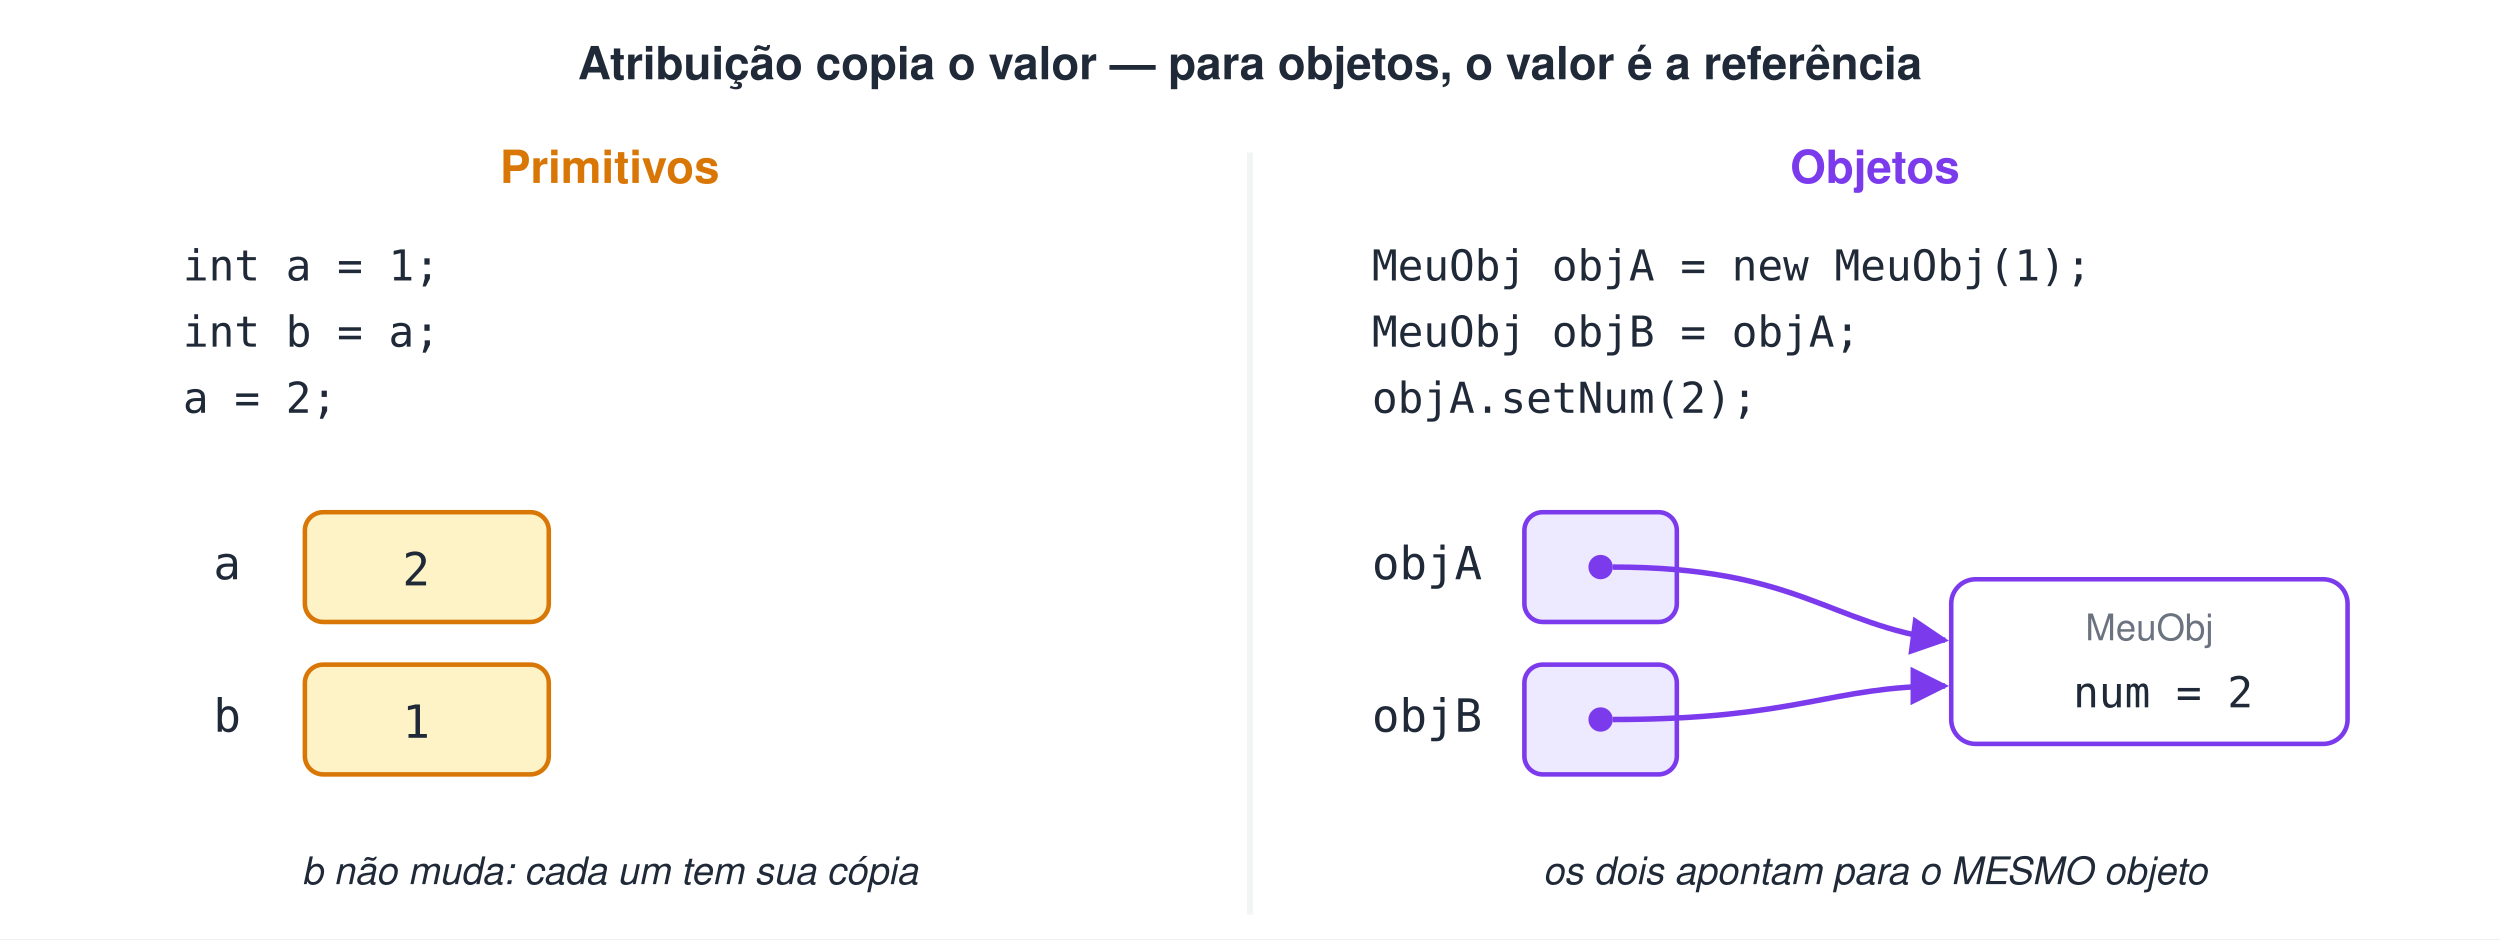
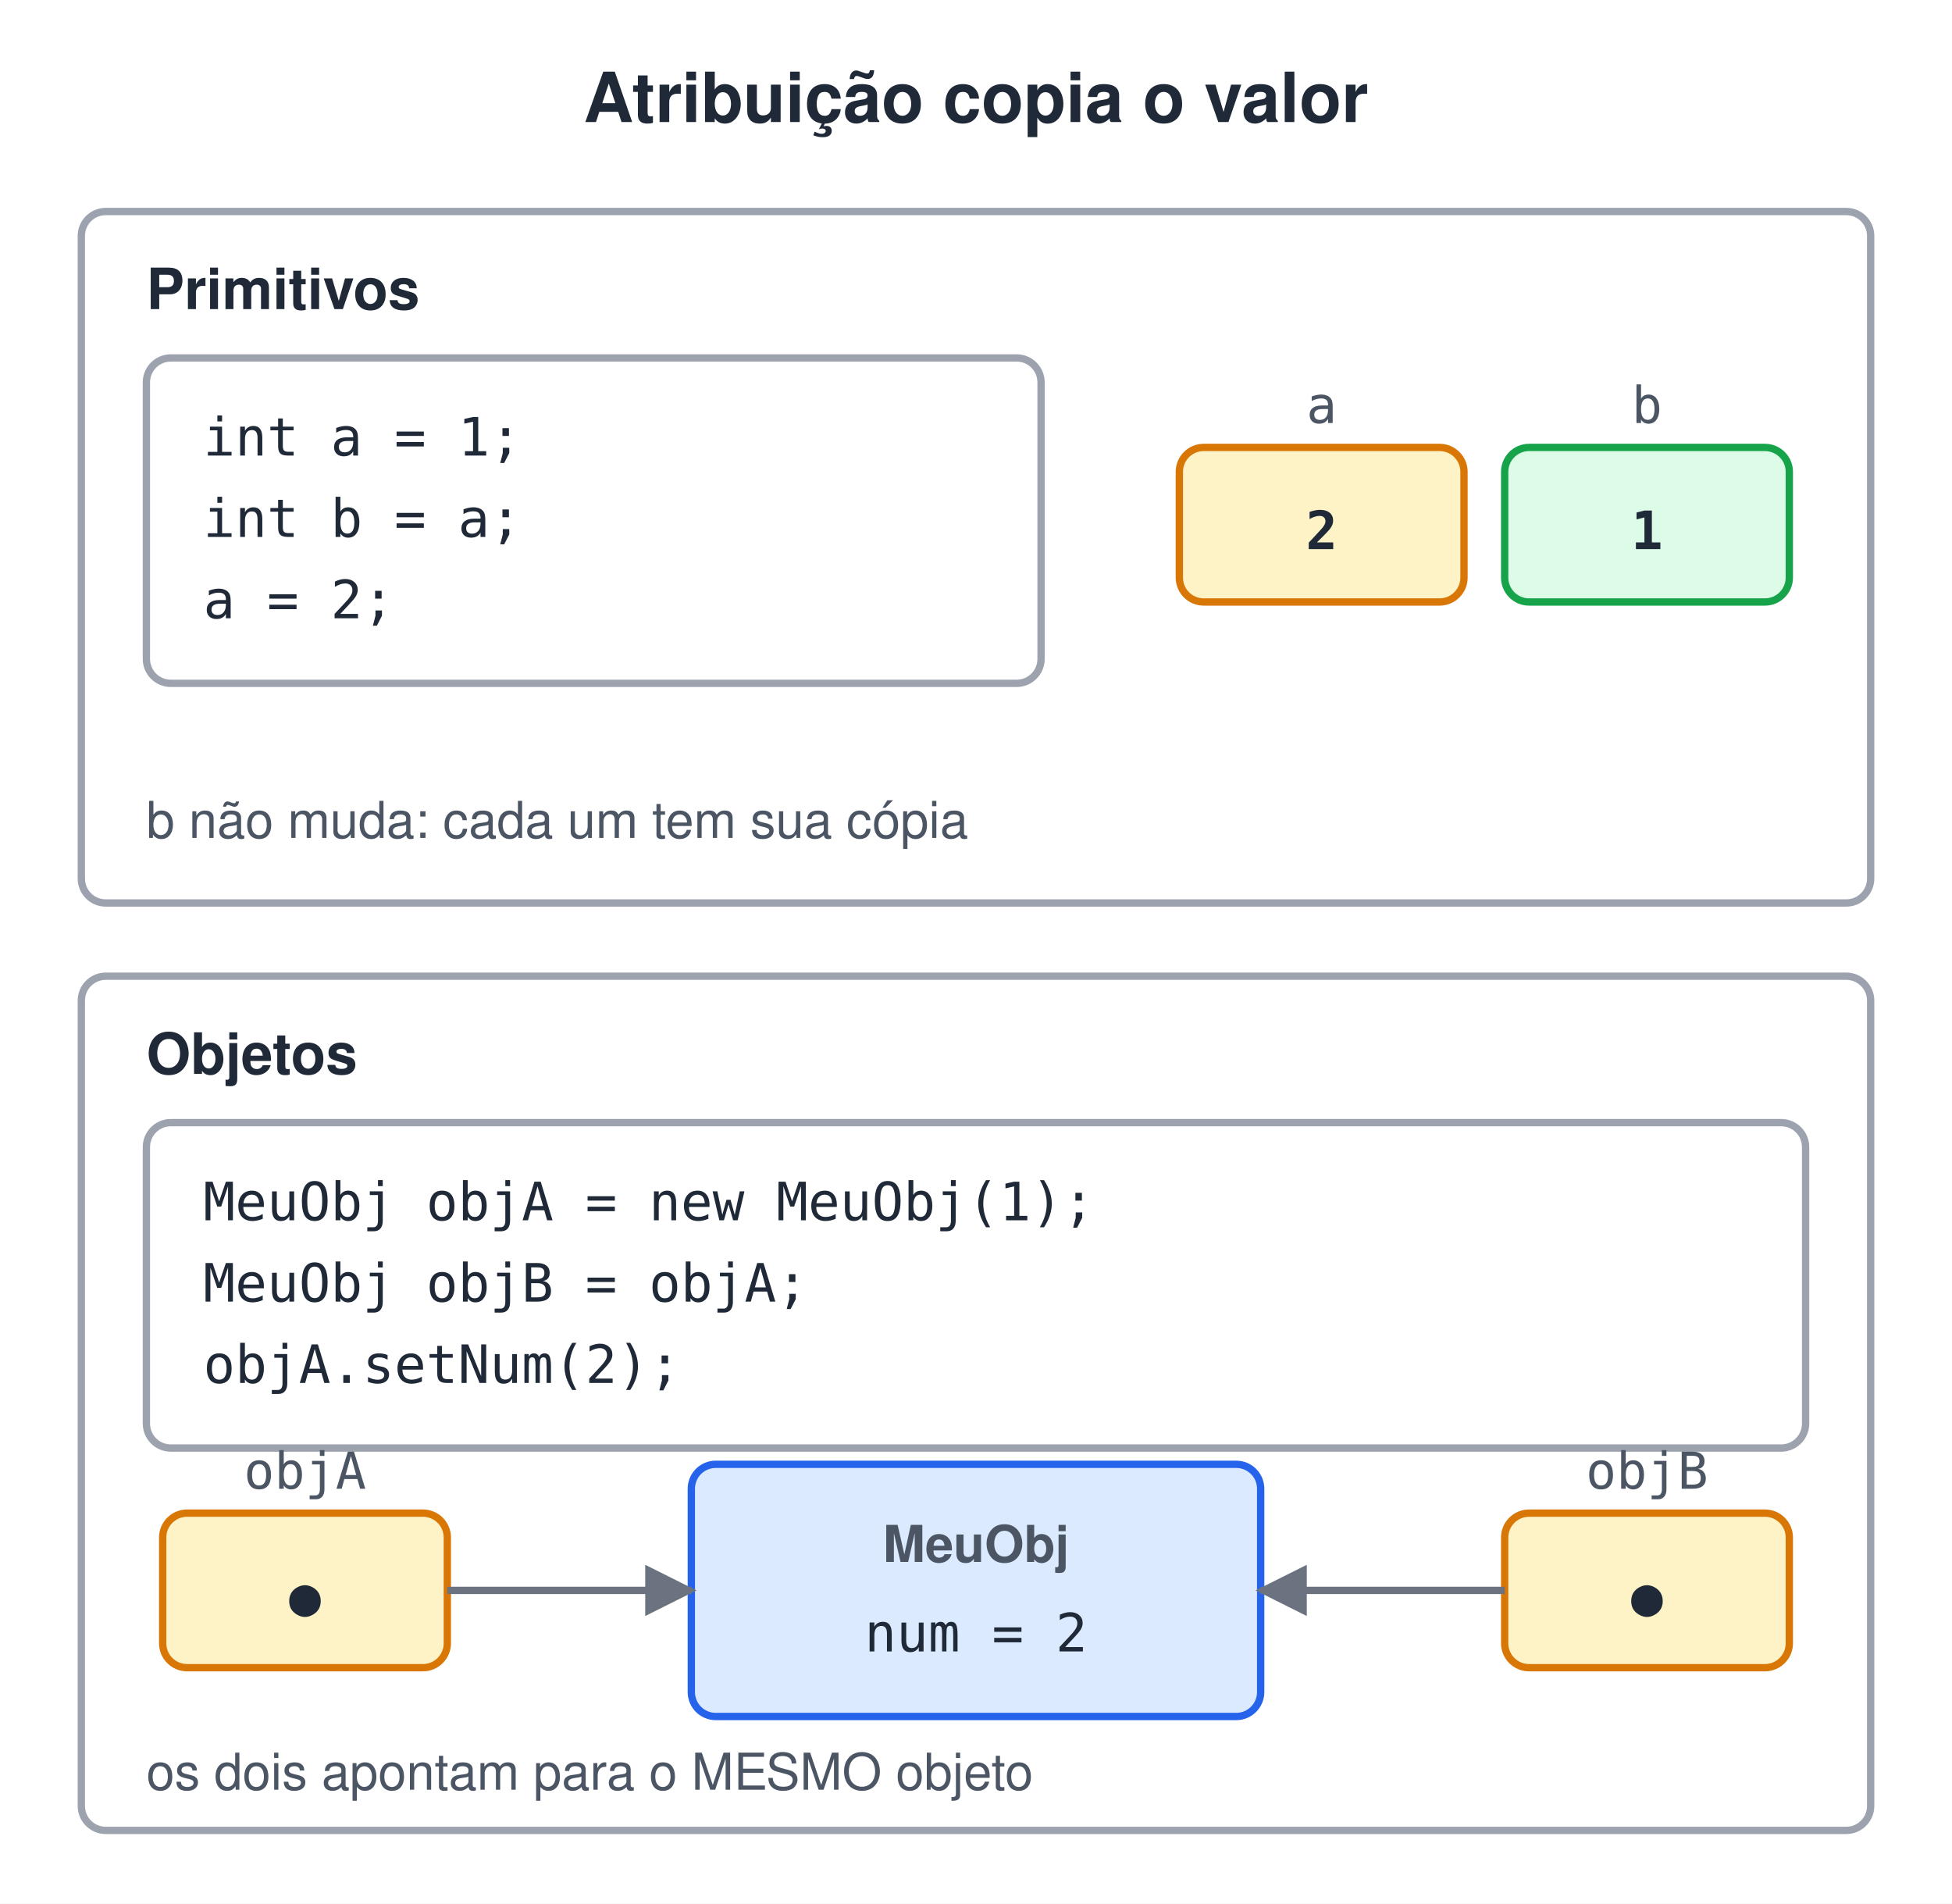
- <svg xmlns="http://www.w3.org/2000/svg" width="820" height="308" viewBox="0 0 820 308">
-   <style>text{font-family:Helvetica, Arial, 'DejaVu Sans', sans-serif}.m{font-family:Menlo, Consolas, 'DejaVu Sans Mono', monospace}</style>
+ <svg xmlns="http://www.w3.org/2000/svg" width="480" height="468" viewBox="0 0 480 468">
+   <style>text{white-space:pre;font-family:Helvetica,Arial,sans-serif;font-size:14px;fill:#1F2937}.t{font-size:17px;font-weight:bold}.b{font-weight:bold}.m{font-family:Menlo,Consolas,monospace;font-size:13px}.s{font-size:12.5px;fill:#4B5563}.n{font-size:13px;font-style:italic;fill:#4B5563}.c{text-anchor:middle}.r{text-anchor:end}.xB{fill:#DBEAFE;stroke:#2563EB}.xG{fill:#DCFCE7;stroke:#16A34A}.xO{fill:#FEF3C7;stroke:#D97706}.xP{fill:#EDE9FE;stroke:#7C3AED}.xR{fill:#FEE2E2;stroke:#DC2626}.xY{fill:#F3F4F6;stroke:#9CA3AF}.xW{fill:#fff;stroke:#9CA3AF}.xT{fill:#CCFBF1;stroke:#0D9488}.xK{fill:#FCE7F3;stroke:#DB2777}rect,ellipse,polygon{stroke-width:1.8}.l{stroke:#6B7280;stroke-width:1.8;fill:none}.d{stroke-dasharray:5 4}</style>
  <defs>
-     <marker id="arp" viewBox="0 0 10 10" refX="9" refY="5" markerWidth="7" markerHeight="7" orient="auto-start-reverse">
-       <path d="M0,0 L10,5 L0,10 z" fill="#7C3AED" />
+     <marker id="a" viewBox="0 0 10 10" refX="9" refY="5" markerWidth="7" markerHeight="7" orient="auto-start-reverse">
+       <path d="M0,0L10,5L0,10z" fill="#6B7280" />
    </marker>
  </defs>
-   <rect width="100%" height="100%" fill="#ffffff" />
-   <text x="410" y="26" font-size="15" font-weight="bold" fill="#1F2937" text-anchor="middle">Atribuição copia o valor — para objetos, o valor é a referência</text>
-   <text x="200" y="60" font-size="15" font-weight="bold" fill="#D97706" text-anchor="middle">Primitivos</text>
-   <text x="60" y="92" class="m" font-size="14" fill="#1F2937" xml:space="preserve">int a = 1;</text>
-   <text x="60" y="113.7" class="m" font-size="14" fill="#1F2937" xml:space="preserve">int b = a;</text>
-   <text x="60" y="135.4" class="m" font-size="14" fill="#1F2937" xml:space="preserve">a = 2;</text>
-   <text x="70" y="190" class="m" font-size="15" fill="#1F2937" xml:space="preserve">a</text>
-   <rect x="100" y="168" width="80" height="36" rx="6" fill="#FEF3C7" stroke="#D97706" stroke-width="1.5" />
-   <text x="132" y="192" class="m" font-size="15" fill="#1F2937" xml:space="preserve">2</text>
-   <text x="70" y="240" class="m" font-size="15" fill="#1F2937" xml:space="preserve">b</text>
-   <rect x="100" y="218" width="80" height="36" rx="6" fill="#FEF3C7" stroke="#D97706" stroke-width="1.5" />
-   <text x="132" y="242" class="m" font-size="15" fill="#1F2937" xml:space="preserve">1</text>
-   <text x="200" y="290" font-size="12.5" font-style="italic" fill="#1F2937" text-anchor="middle">b não muda: cada um tem sua cópia</text>
-   <line x1="410" y1="50" x2="410" y2="300" stroke="#F3F4F6" stroke-width="2" />
-   <text x="615" y="60" font-size="15" font-weight="bold" fill="#7C3AED" text-anchor="middle">Objetos</text>
-   <text x="450" y="92" class="m" font-size="14" fill="#1F2937" xml:space="preserve">MeuObj objA = new MeuObj(1);</text>
-   <text x="450" y="113.7" class="m" font-size="14" fill="#1F2937" xml:space="preserve">MeuObj objB = objA;</text>
-   <text x="450" y="135.4" class="m" font-size="14" fill="#1F2937" xml:space="preserve">objA.setNum(2);</text>
-   <text x="450" y="190" class="m" font-size="15" fill="#1F2937" xml:space="preserve">objA</text>
-   <rect x="500" y="168" width="50" height="36" rx="6" fill="#EDE9FE" stroke="#7C3AED" stroke-width="1.5" />
-   <circle cx="525" cy="186" r="4" fill="#7C3AED" />
-   <text x="450" y="240" class="m" font-size="15" fill="#1F2937" xml:space="preserve">objB</text>
-   <rect x="500" y="218" width="50" height="36" rx="6" fill="#EDE9FE" stroke="#7C3AED" stroke-width="1.5" />
-   <circle cx="525" cy="236" r="4" fill="#7C3AED" />
-   <rect x="640" y="190" width="130" height="54" rx="8" fill="#fff" stroke="#7C3AED" stroke-width="1.5" />
-   <text x="705" y="210" font-size="12" fill="#6B7280" text-anchor="middle">MeuObj</text>
-   <text x="680" y="232" class="m" font-size="14" fill="#1F2937" xml:space="preserve">num = 2</text>
-   <path d="M529,186 C590,186 600,205 638,210" fill="none" stroke="#7C3AED" stroke-width="1.8" marker-end="url(#arp)" />
-   <path d="M529,236 C590,236 600,225 638,225" fill="none" stroke="#7C3AED" stroke-width="1.8" marker-end="url(#arp)" />
-   <text x="615" y="290" font-size="12.5" font-style="italic" fill="#1F2937" text-anchor="middle">os dois apontam para o MESMO objeto</text>
+   <rect width="100%" height="100%" fill="#fff" />
+   <text x="240.0" y="30" class="t c">Atribuição copia o valor</text>
+   <rect x="20" y="52" width="440" height="170" rx="6" class="xW" />
+   <text x="36" y="76" class="b">Primitivos</text>
+   <rect x="36" y="88" width="220" height="80" rx="6" class="xW" />
+   <text x="50" y="112" class="m">int a = 1;</text>
+   <text x="50" y="132" class="m">int b = a;</text>
+   <text x="50" y="152" class="m">a = 2;</text>
+   <text x="325.0" y="104" class="m s c">a</text>
+   <rect x="290" y="110" width="70" height="38" rx="6" class="xO" />
+   <text x="325.0" y="135" class="m b c">2</text>
+   <text x="405.0" y="104" class="m s c">b</text>
+   <rect x="370" y="110" width="70" height="38" rx="6" class="xG" />
+   <text x="405.0" y="135" class="m b c">1</text>
+   <text x="36" y="206" class="s">b não muda: cada um tem sua cópia</text>
+   <rect x="20" y="240" width="440" height="210" rx="6" class="xW" />
+   <text x="36" y="264" class="b">Objetos</text>
+   <rect x="36" y="276" width="408" height="80" rx="6" class="xW" />
+   <text x="50" y="300" class="m">MeuObj objA = new MeuObj(1);</text>
+   <text x="50" y="320" class="m">MeuObj objB = objA;</text>
+   <text x="50" y="340" class="m">objA.setNum(2);</text>
+   <text x="75.0" y="366" class="m s c">objA</text>
+   <rect x="40" y="372" width="70" height="38" rx="6" class="xO" />
+   <text x="75.0" y="397" class="m b c">●</text>
+   <text x="405.0" y="366" class="m s c">objB</text>
+   <rect x="370" y="372" width="70" height="38" rx="6" class="xO" />
+   <text x="405.0" y="397" class="m b c">●</text>
+   <rect x="170" y="360" width="140" height="62" rx="6" class="xB" />
+   <text x="240" y="384" class="s b c">MeuObj</text>
+   <text x="240" y="406" class="m c">num = 2</text>
+   <path d="M110,391 L170,391" class="l" marker-end="url(#a)" />
+   <path d="M370,391 L310,391" class="l" marker-end="url(#a)" />
+   <text x="36" y="440" class="s">os dois apontam para o MESMO objeto</text>
</svg>
